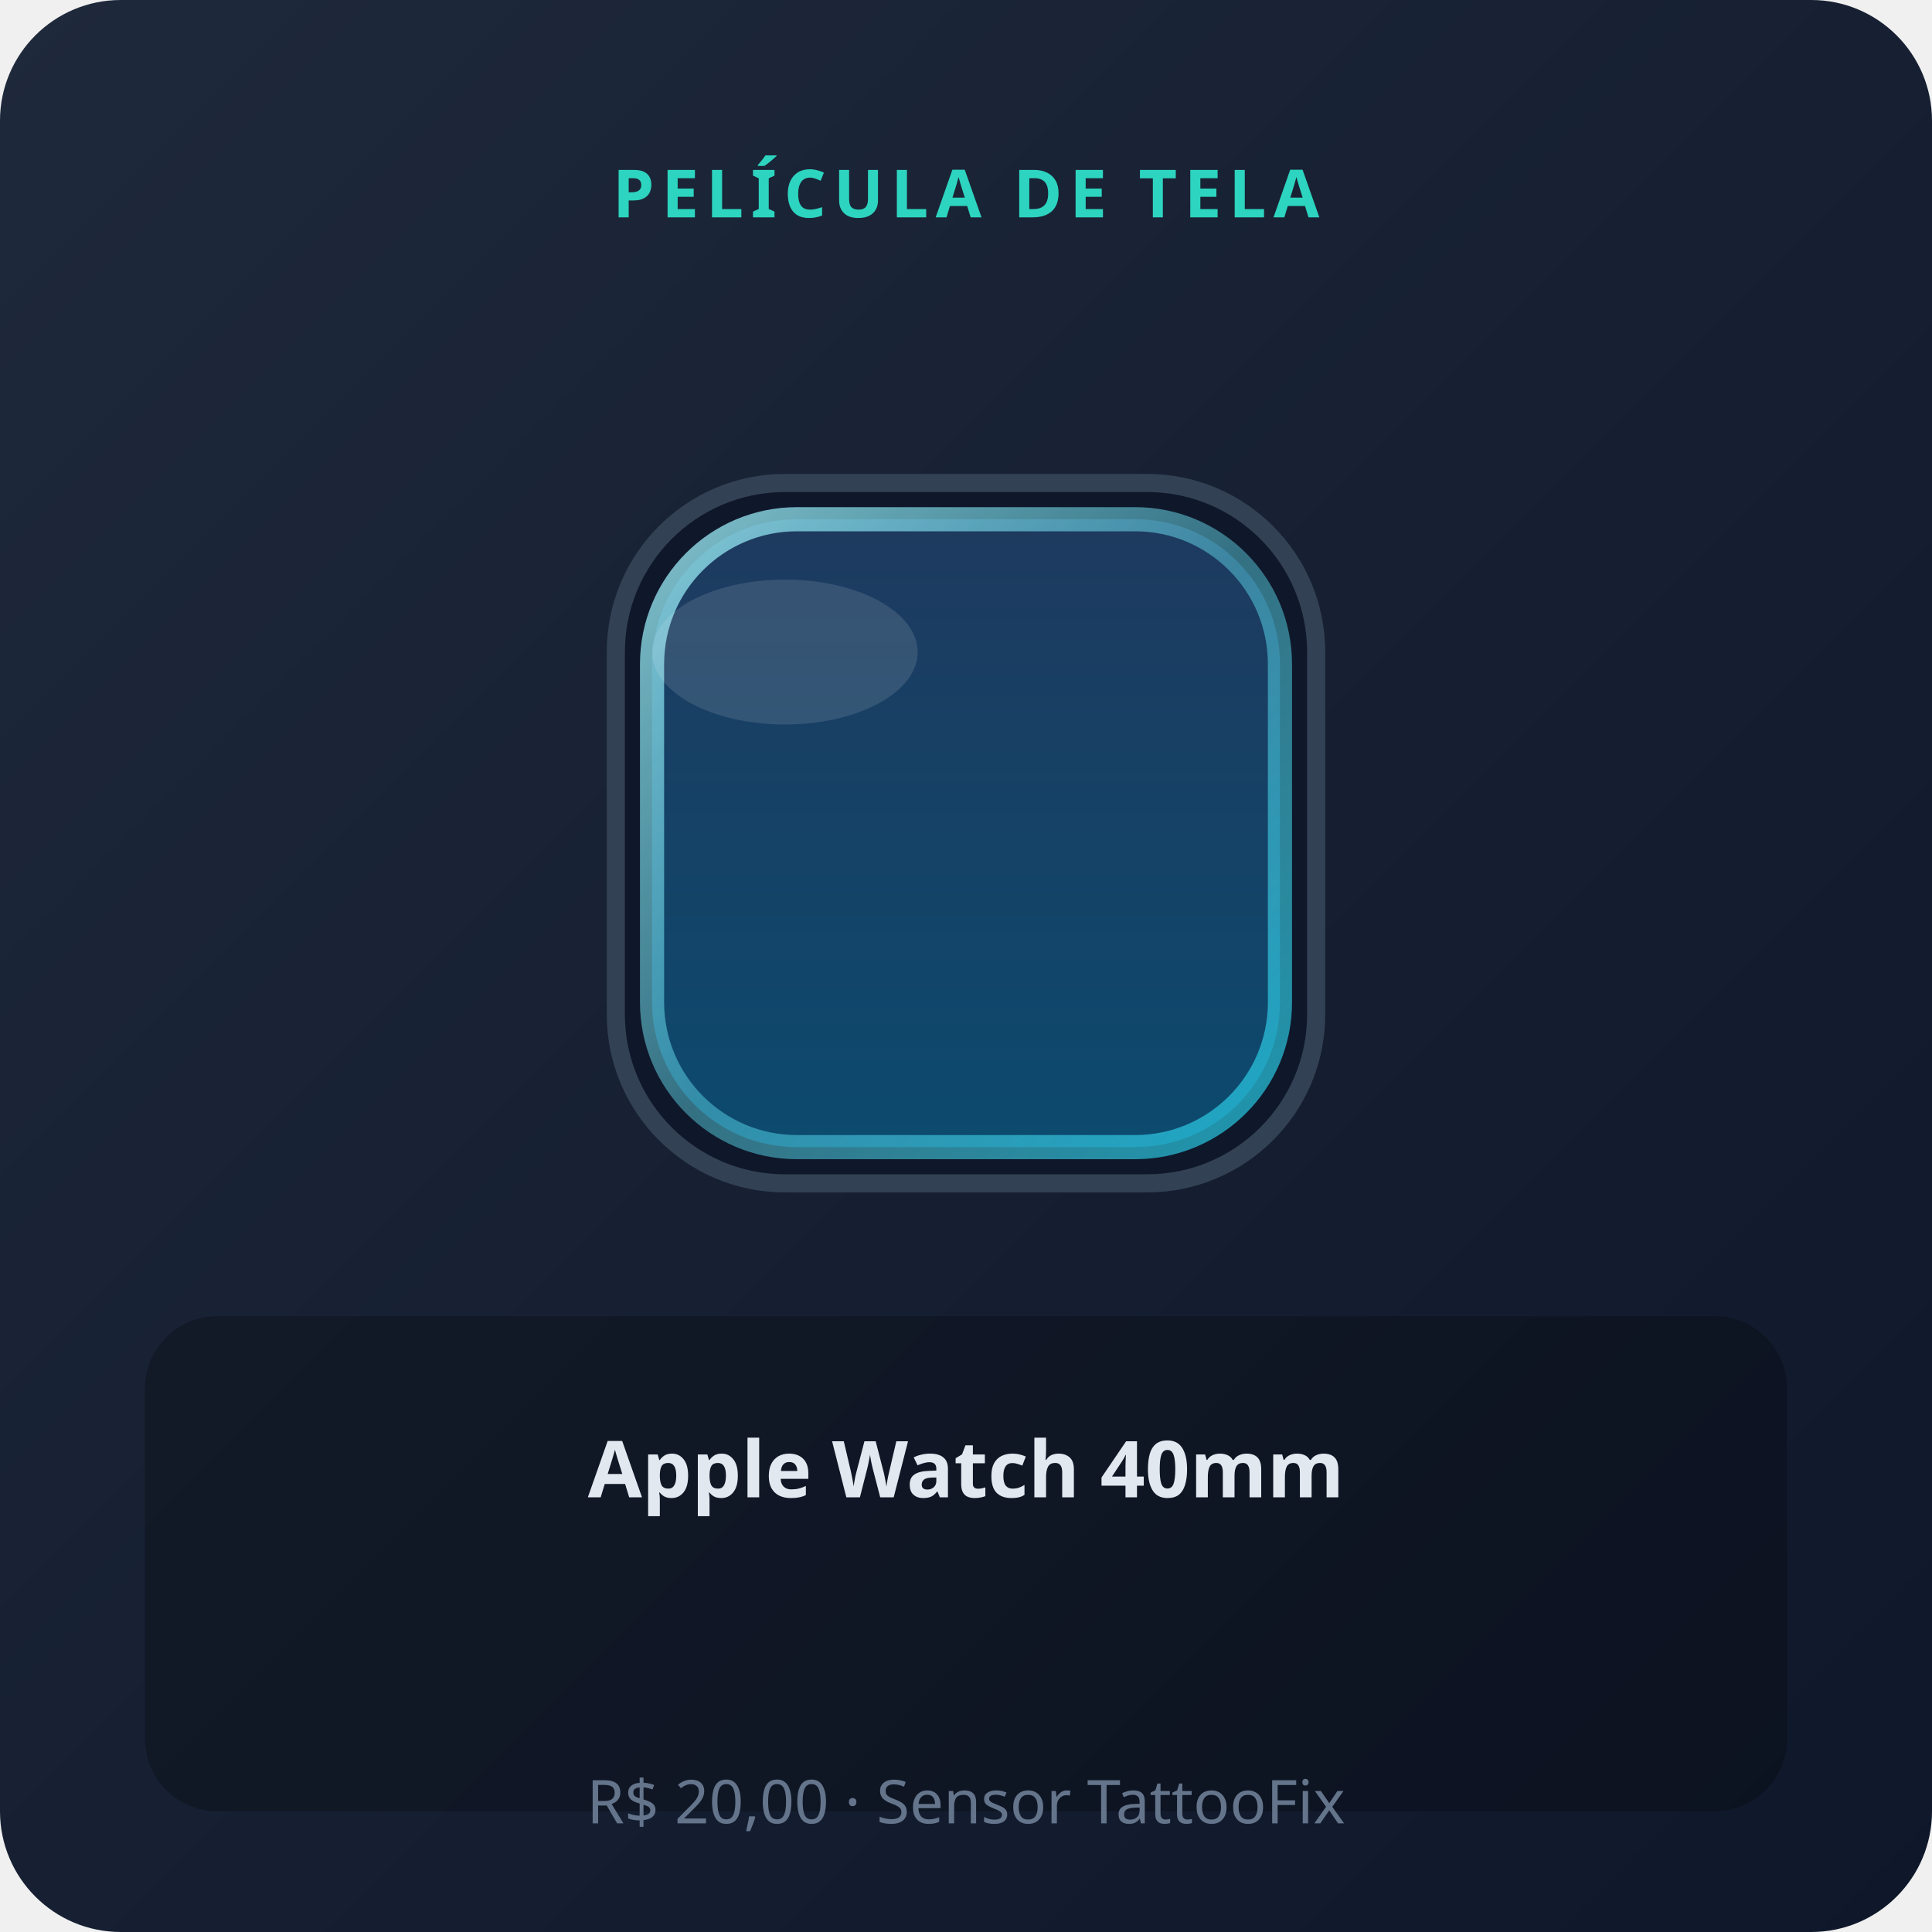
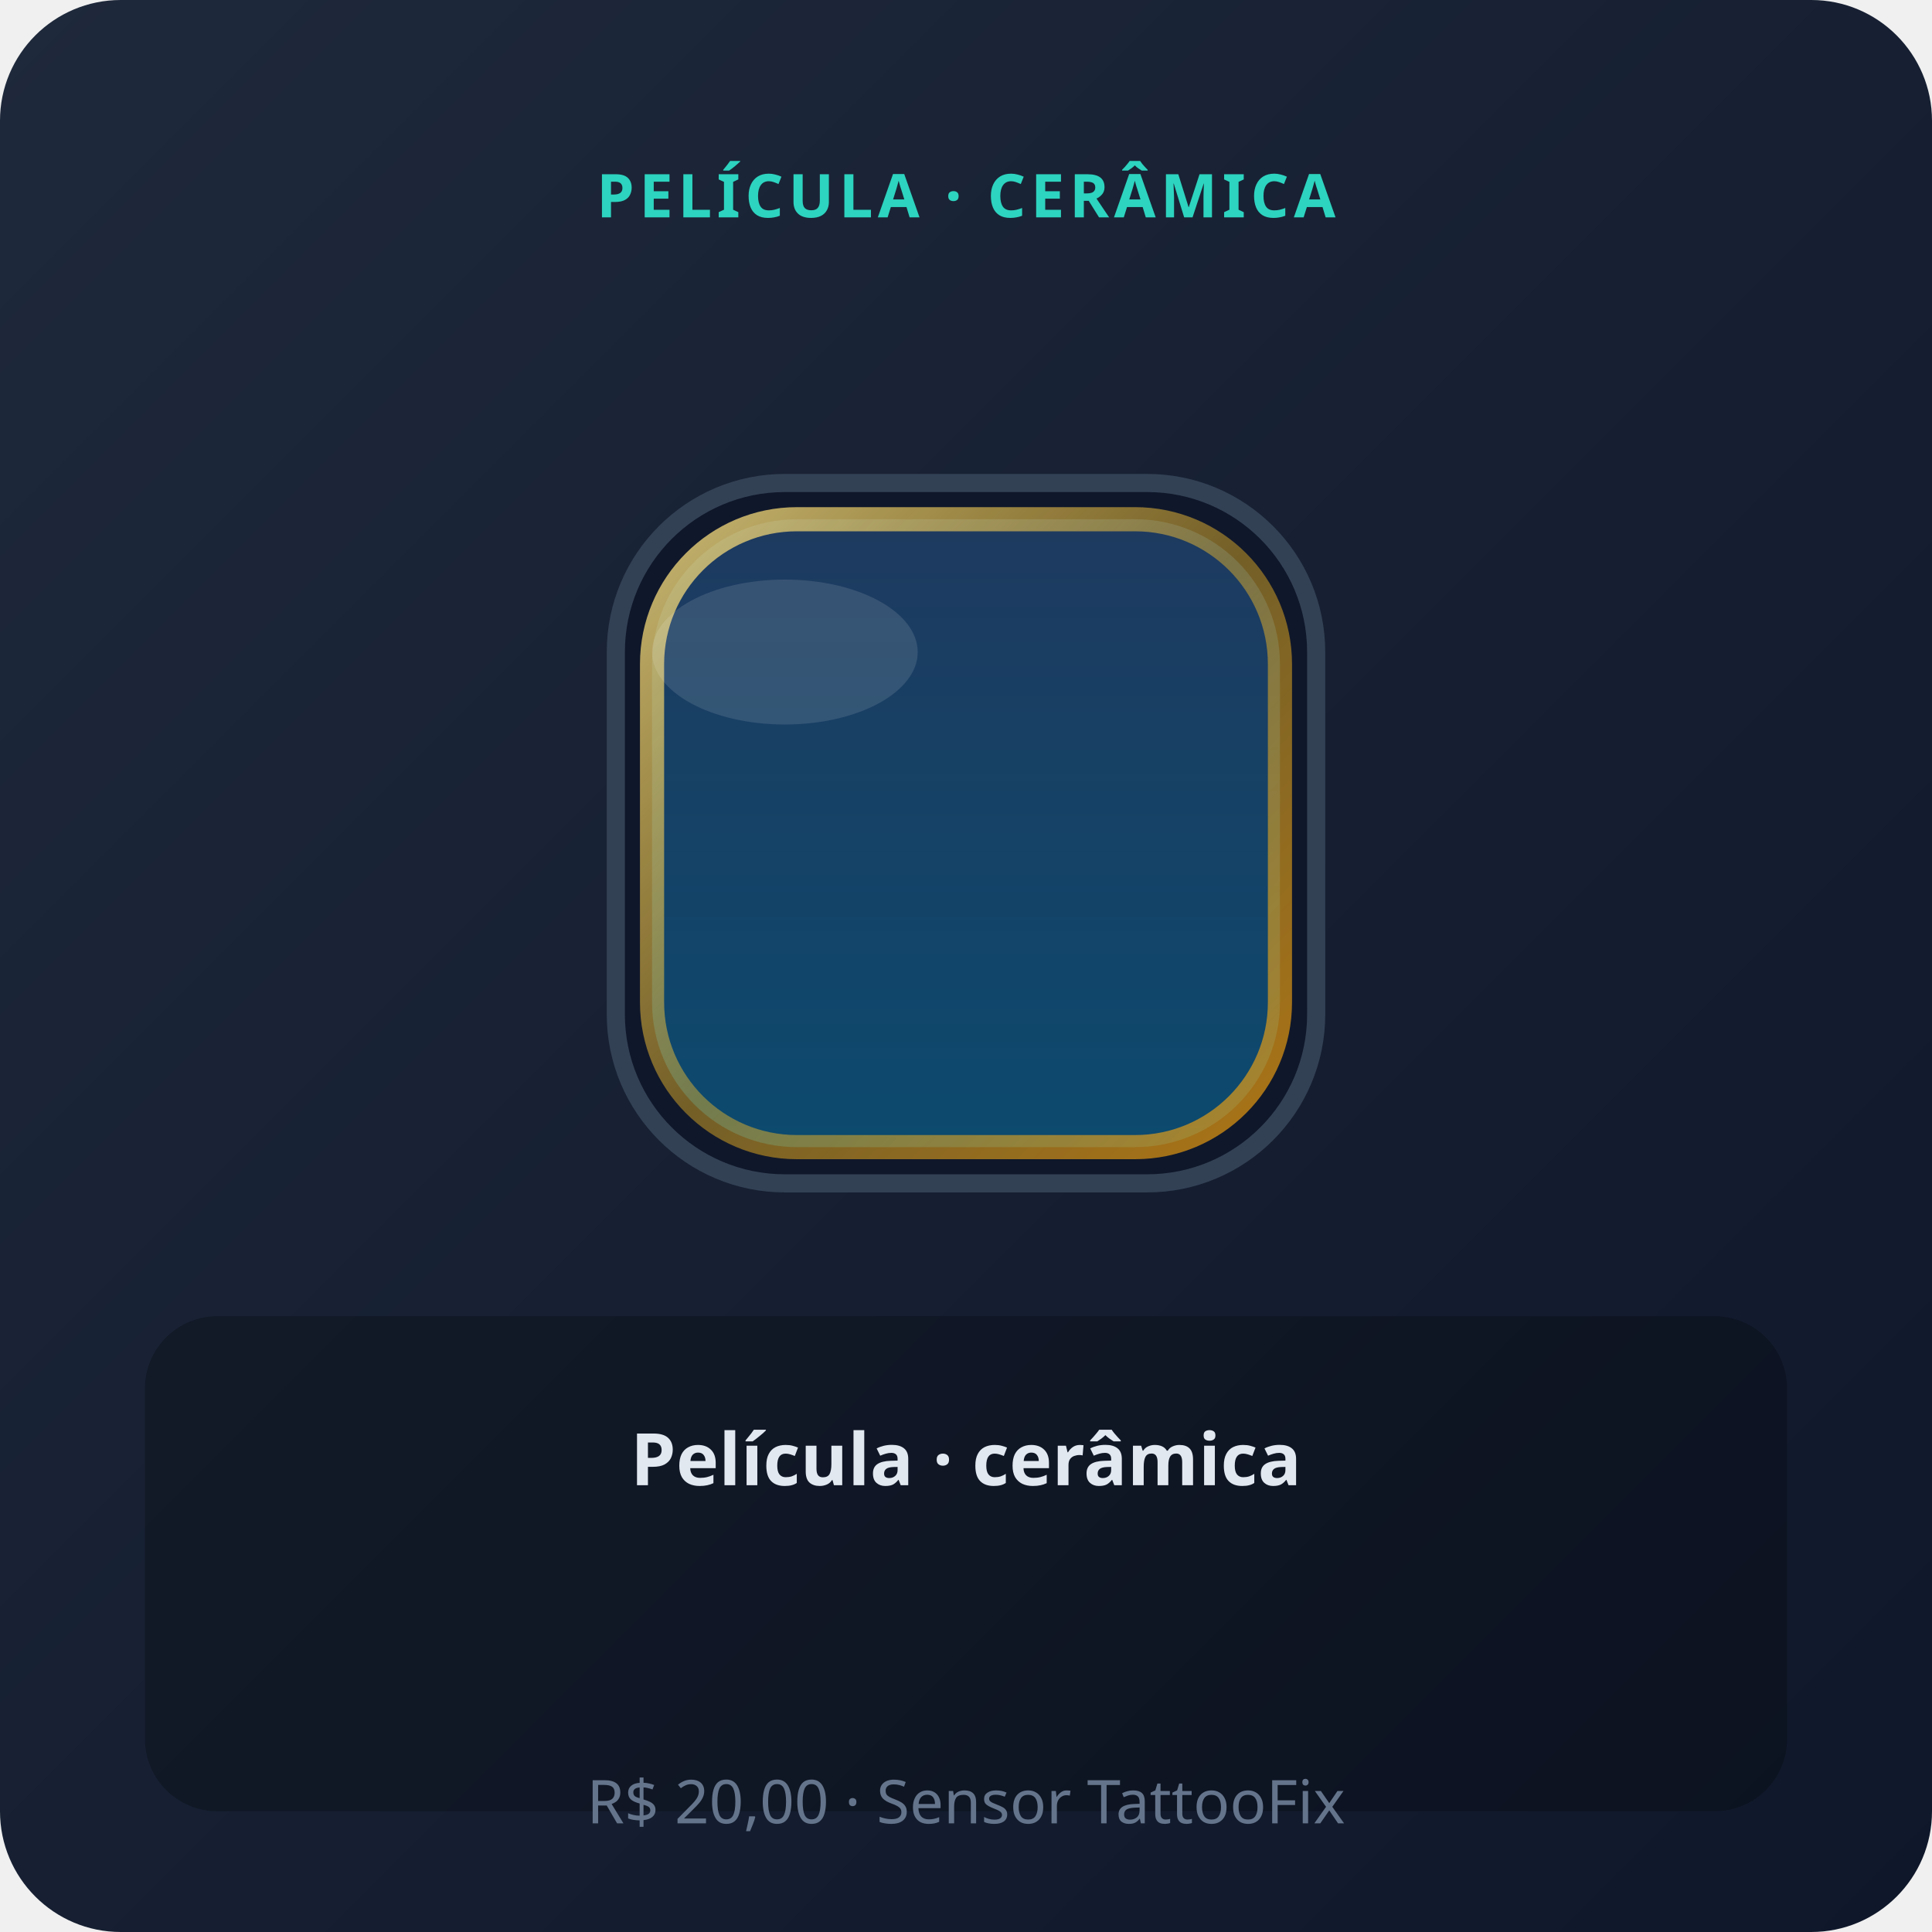
<svg xmlns="http://www.w3.org/2000/svg" viewBox="0 0 320 320" role="img" aria-label="Película de tela — Apple Watch 40mm">
  <defs>
    <linearGradient id="bgpeliculaapple40mm" x1="0%" y1="0%" x2="100%" y2="100%">
      <stop offset="0%" stop-color="#1e293b" />
      <stop offset="100%" stop-color="#0f172a" />
    </linearGradient>
    <linearGradient id="screenpeliculaapple40mm" x1="0%" y1="0%" x2="0%" y2="100%">
      <stop offset="0%" stop-color="#1e3a5f" />
      <stop offset="100%" stop-color="#0c4a6e" />
    </linearGradient>
    <linearGradient id="glasspeliculaapple40mm" x1="0%" y1="0%" x2="100%" y2="100%">
-       <stop offset="0%" stop-color="#a5f3fc" stop-opacity="0.9" />
-       <stop offset="50%" stop-color="#67e8f9" stop-opacity="0.5" />
-       <stop offset="100%" stop-color="#22d3ee" stop-opacity="0.8" />
+       <stop offset="0%" stop-color="#fde68a" stop-opacity="0.9" />
+       <stop offset="50%" stop-color="#fbbf24" stop-opacity="0.5" />
+       <stop offset="100%" stop-color="#f59e0b" stop-opacity="0.8" />
    </linearGradient>
  </defs>
  <rect width="320" height="320" rx="20" fill="url(#bgpeliculaapple40mm)" />
-   <text x="160" y="36" text-anchor="middle" fill="#2dd4bf" font-family="system-ui,sans-serif" font-size="11" font-weight="700" letter-spacing="1.2">PELÍCULA DE TELA</text>
+   <text x="160" y="36" text-anchor="middle" fill="#2dd4bf" font-family="system-ui,sans-serif" font-size="10" font-weight="700" letter-spacing="0.8">PELÍCULA · CERÂMICA</text>
  <rect x="102" y="80" width="116" height="116" rx="28" fill="#0f172a" stroke="#334155" stroke-width="3" />
  <rect x="108" y="86" width="104" height="104" rx="24" fill="url(#screenpeliculaapple40mm)" />
  <rect x="108" y="86" width="104" height="104" rx="24" fill="none" stroke="url(#glasspeliculaapple40mm)" stroke-width="4" opacity="0.85" />
  <ellipse cx="130" cy="108" rx="22" ry="12" fill="#fff" opacity="0.12" />
  <rect x="24" y="218" width="272" height="82" rx="12" fill="#000" fill-opacity="0.25" />
-   <text x="160" y="248" text-anchor="middle" fill="#e2e8f0" font-family="system-ui,sans-serif" font-size="13" font-weight="600">Apple Watch 40mm</text>
+   <text x="160" y="246" text-anchor="middle" fill="#e2e8f0" font-family="system-ui,sans-serif" font-size="12" font-weight="700">Película · cerâmica</text>
  <text x="160" y="302" text-anchor="middle" fill="#64748b" font-family="system-ui,sans-serif" font-size="10">R$ 20,00 · Sensor TattooFix</text>
</svg>
